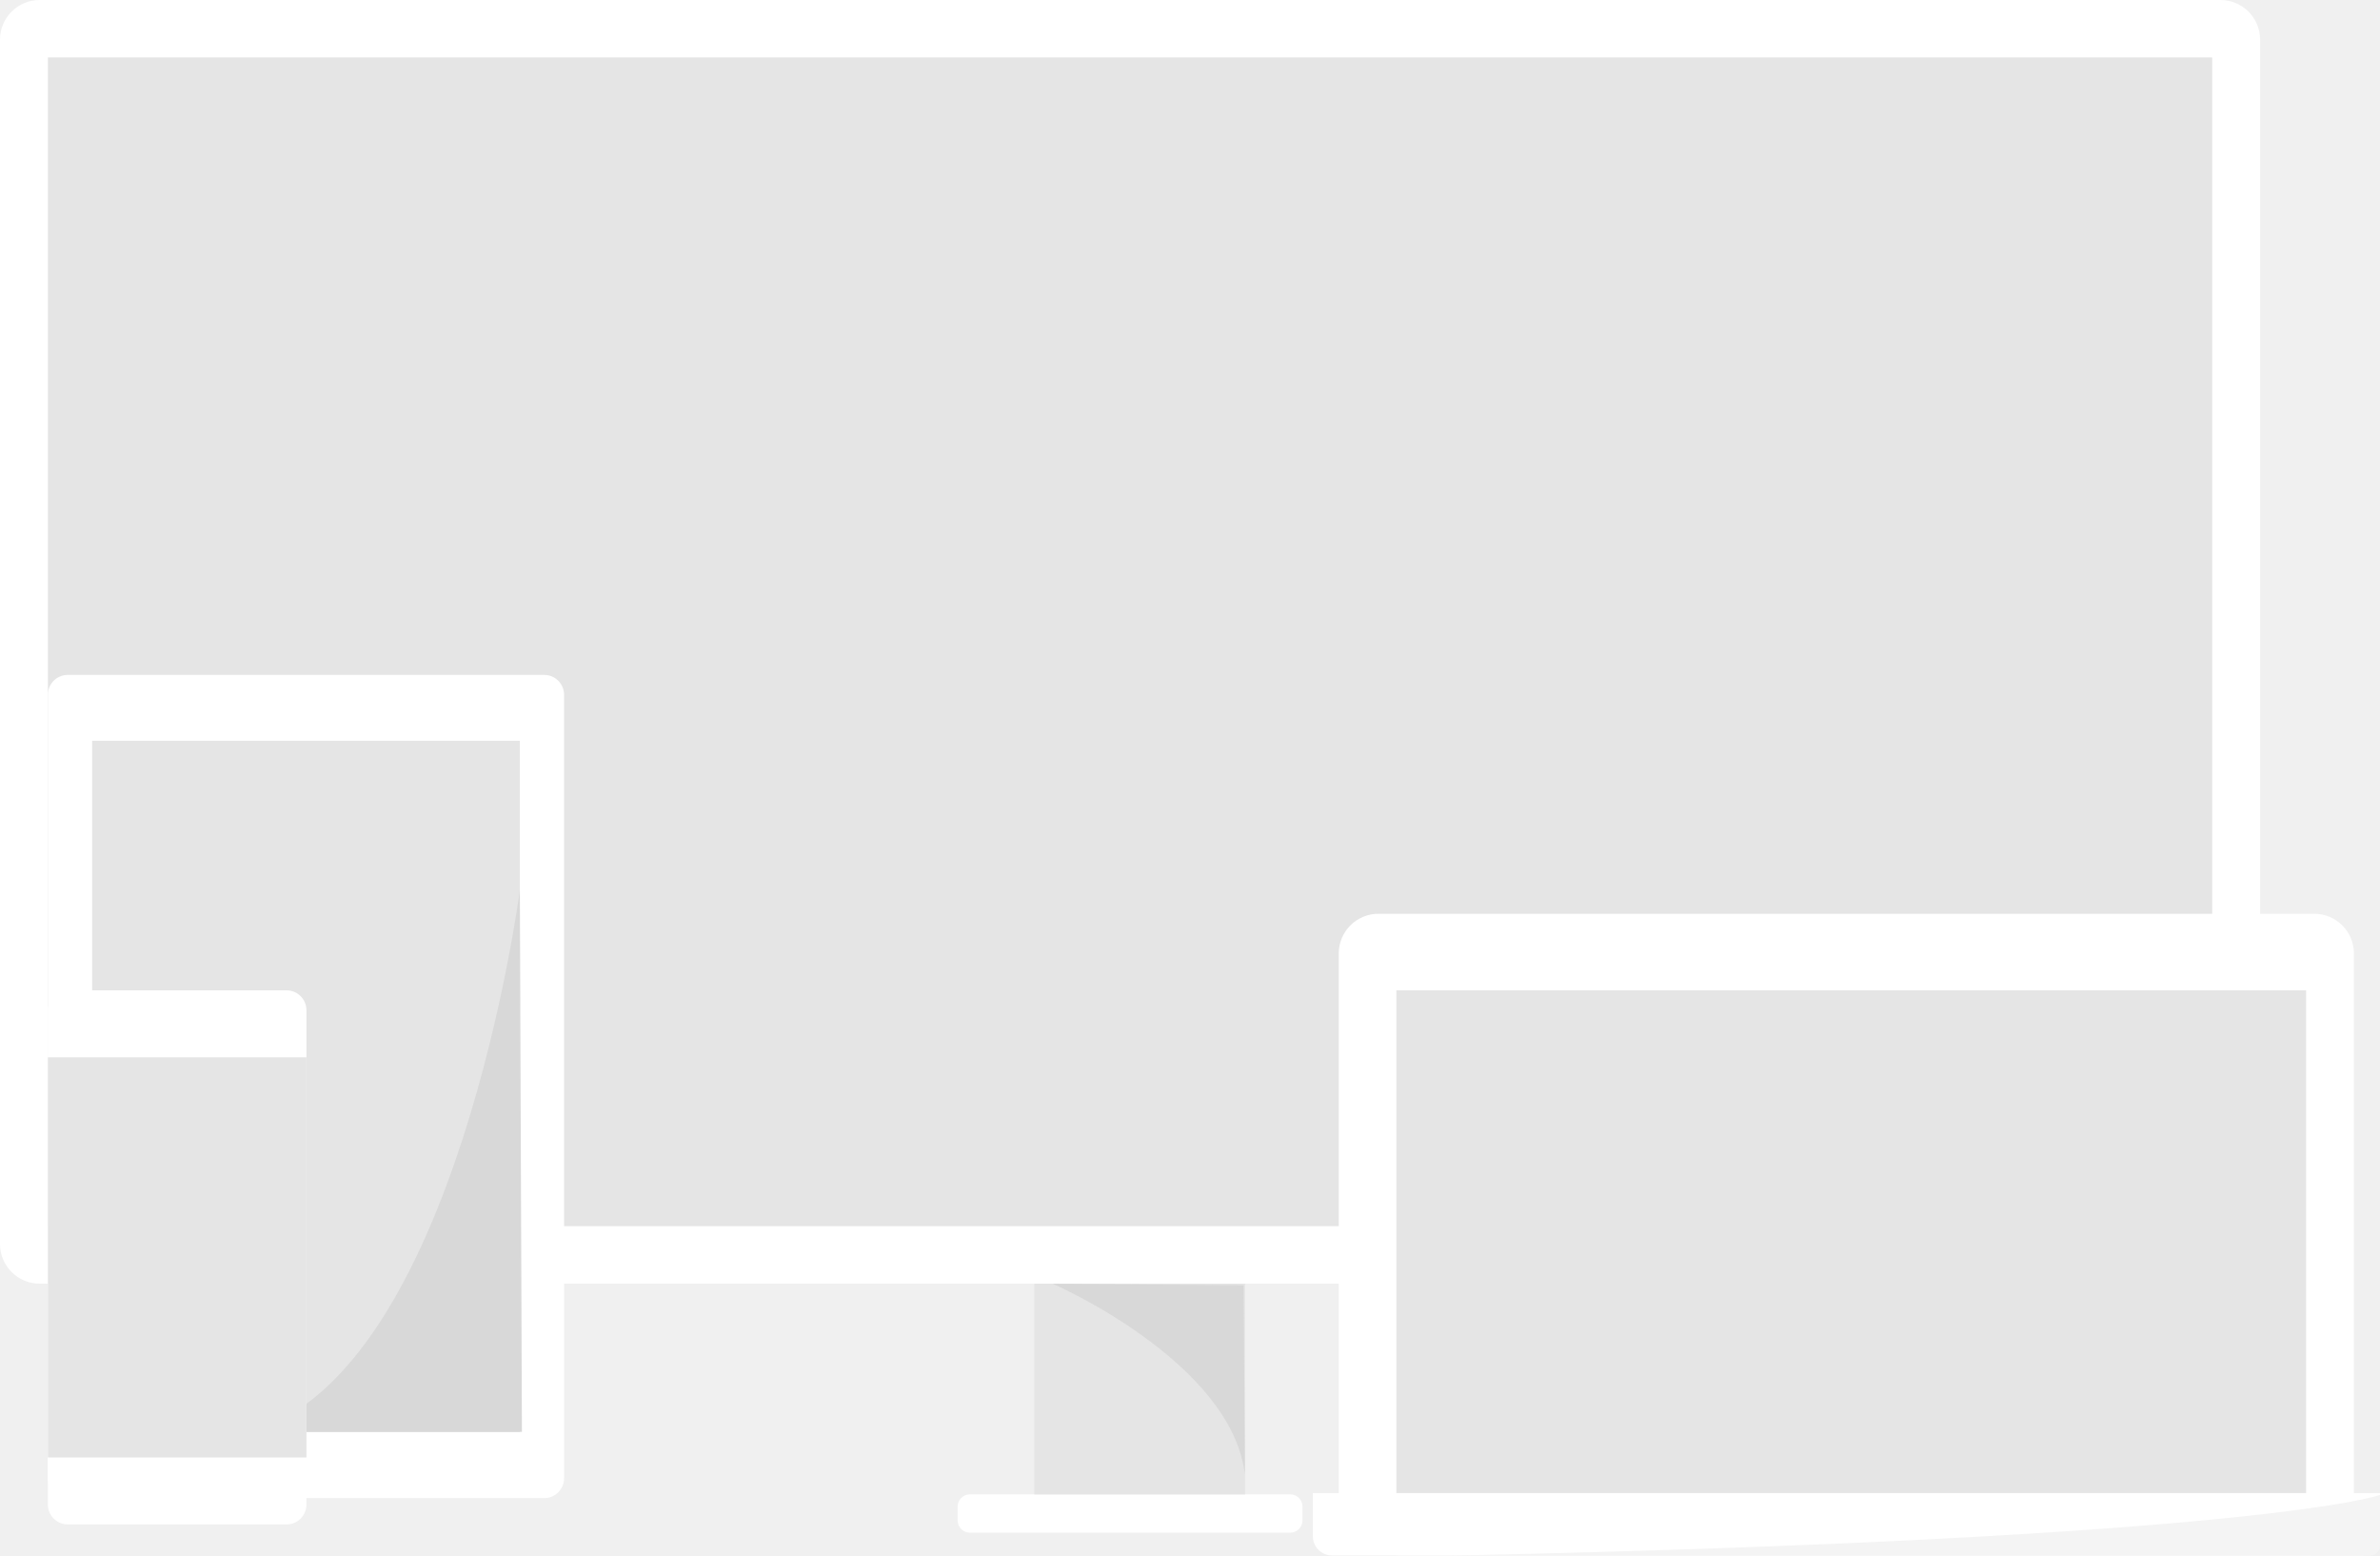
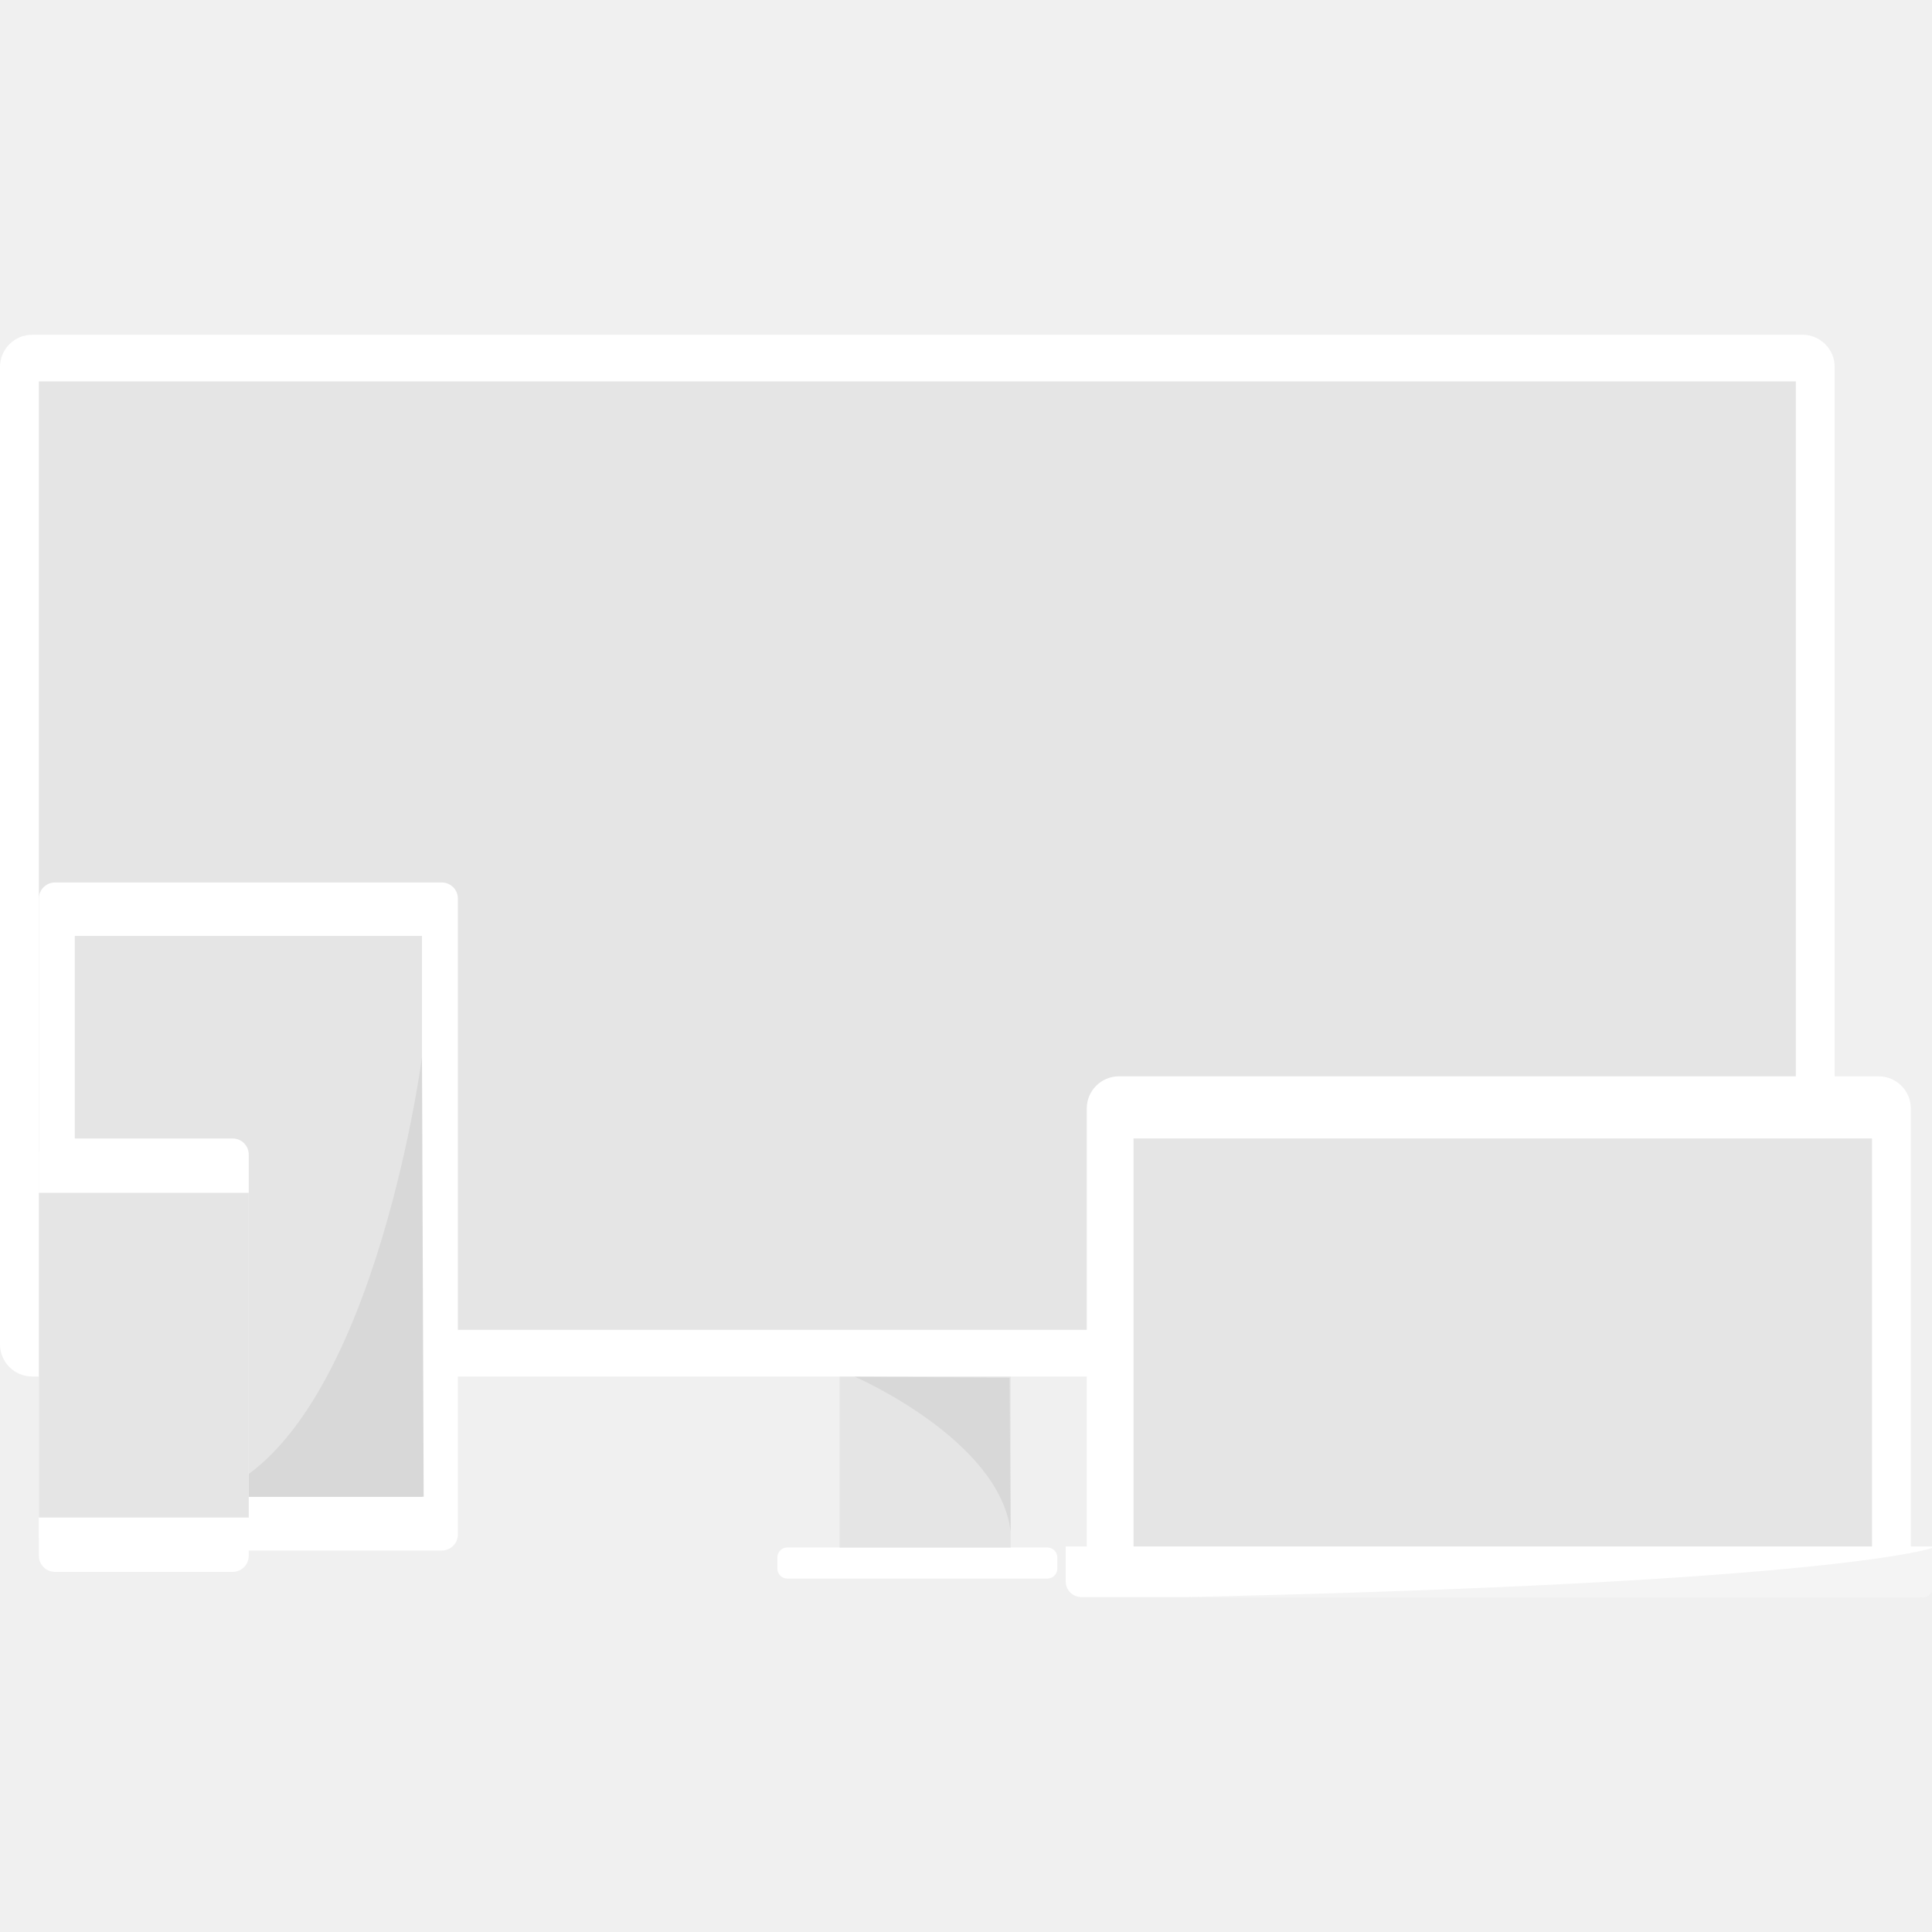
- <svg xmlns="http://www.w3.org/2000/svg" id="Layer_1" data-name="Layer 1" viewBox="0 0 240 156.83">
+ <svg xmlns="http://www.w3.org/2000/svg" id="Layer_1" data-name="Layer 1" width="128px" height="128px" viewBox="0 0 240 156.83">
  <defs>
    <style>.cls-1{fill:#fff;}.cls-2{fill:#e5e5e5;}.cls-3{fill:#d8d8d8;}.cls-4{fill:#f4f4f4;}</style>
  </defs>
  <rect class="cls-1" x="96.57" y="150.65" width="34.77" height="3.86" rx="1.23" ry="1.23" />
  <rect class="cls-2" x="104.3" y="129.41" width="21.25" height="21.25" />
  <path class="cls-3" d="M114.16,179s18,7.81,19.38,19.23l-.13-19.08Z" transform="translate(-8 -49.58)" />
  <rect class="cls-1" width="227.91" height="129.41" rx="4" ry="4" />
  <rect class="cls-2" x="4.83" y="5.79" width="218.25" height="117.82" />
  <rect class="cls-1" x="4.83" y="68.04" width="52.05" height="82.99" rx="2" ry="2" />
  <rect class="cls-2" x="9.29" y="74.68" width="43.13" height="69.69" />
  <path class="cls-1" d="M139,92.12h94.37a4,4,0,0,1,4,4V152a4.79,4.79,0,0,1-4.79,4.79H141.23A6.22,6.22,0,0,1,135,150.6V96.12A4,4,0,0,1,139,92.12Z" />
  <rect class="cls-2" x="140.81" y="99.84" width="91.74" height="51.18" />
  <path class="cls-1" d="M132.39,150.52H240a0,0,0,0,1,0,0v4.36a1.93,1.93,0,0,1-1.93,1.93H134.32a1.93,1.93,0,0,1-1.93-1.93v-4.36A0,0,0,0,1,132.39,150.52Z" />
  <path class="cls-3" d="M60.42,139.32s-6.36,48.75-27.17,54.61l27.38,0Z" transform="translate(-8 -49.58)" />
  <rect class="cls-1" x="4.83" y="99.84" width="26.07" height="53.84" rx="2" ry="2" />
  <rect class="cls-2" x="4.83" y="106.59" width="26.07" height="40.34" />
  <path class="cls-4" d="M248,200.29s-11.8,4.36-93.69,6.12h92.42a1.1,1.1,0,0,0,1.27-1.24Z" transform="translate(-8 -49.58)" />
</svg>
